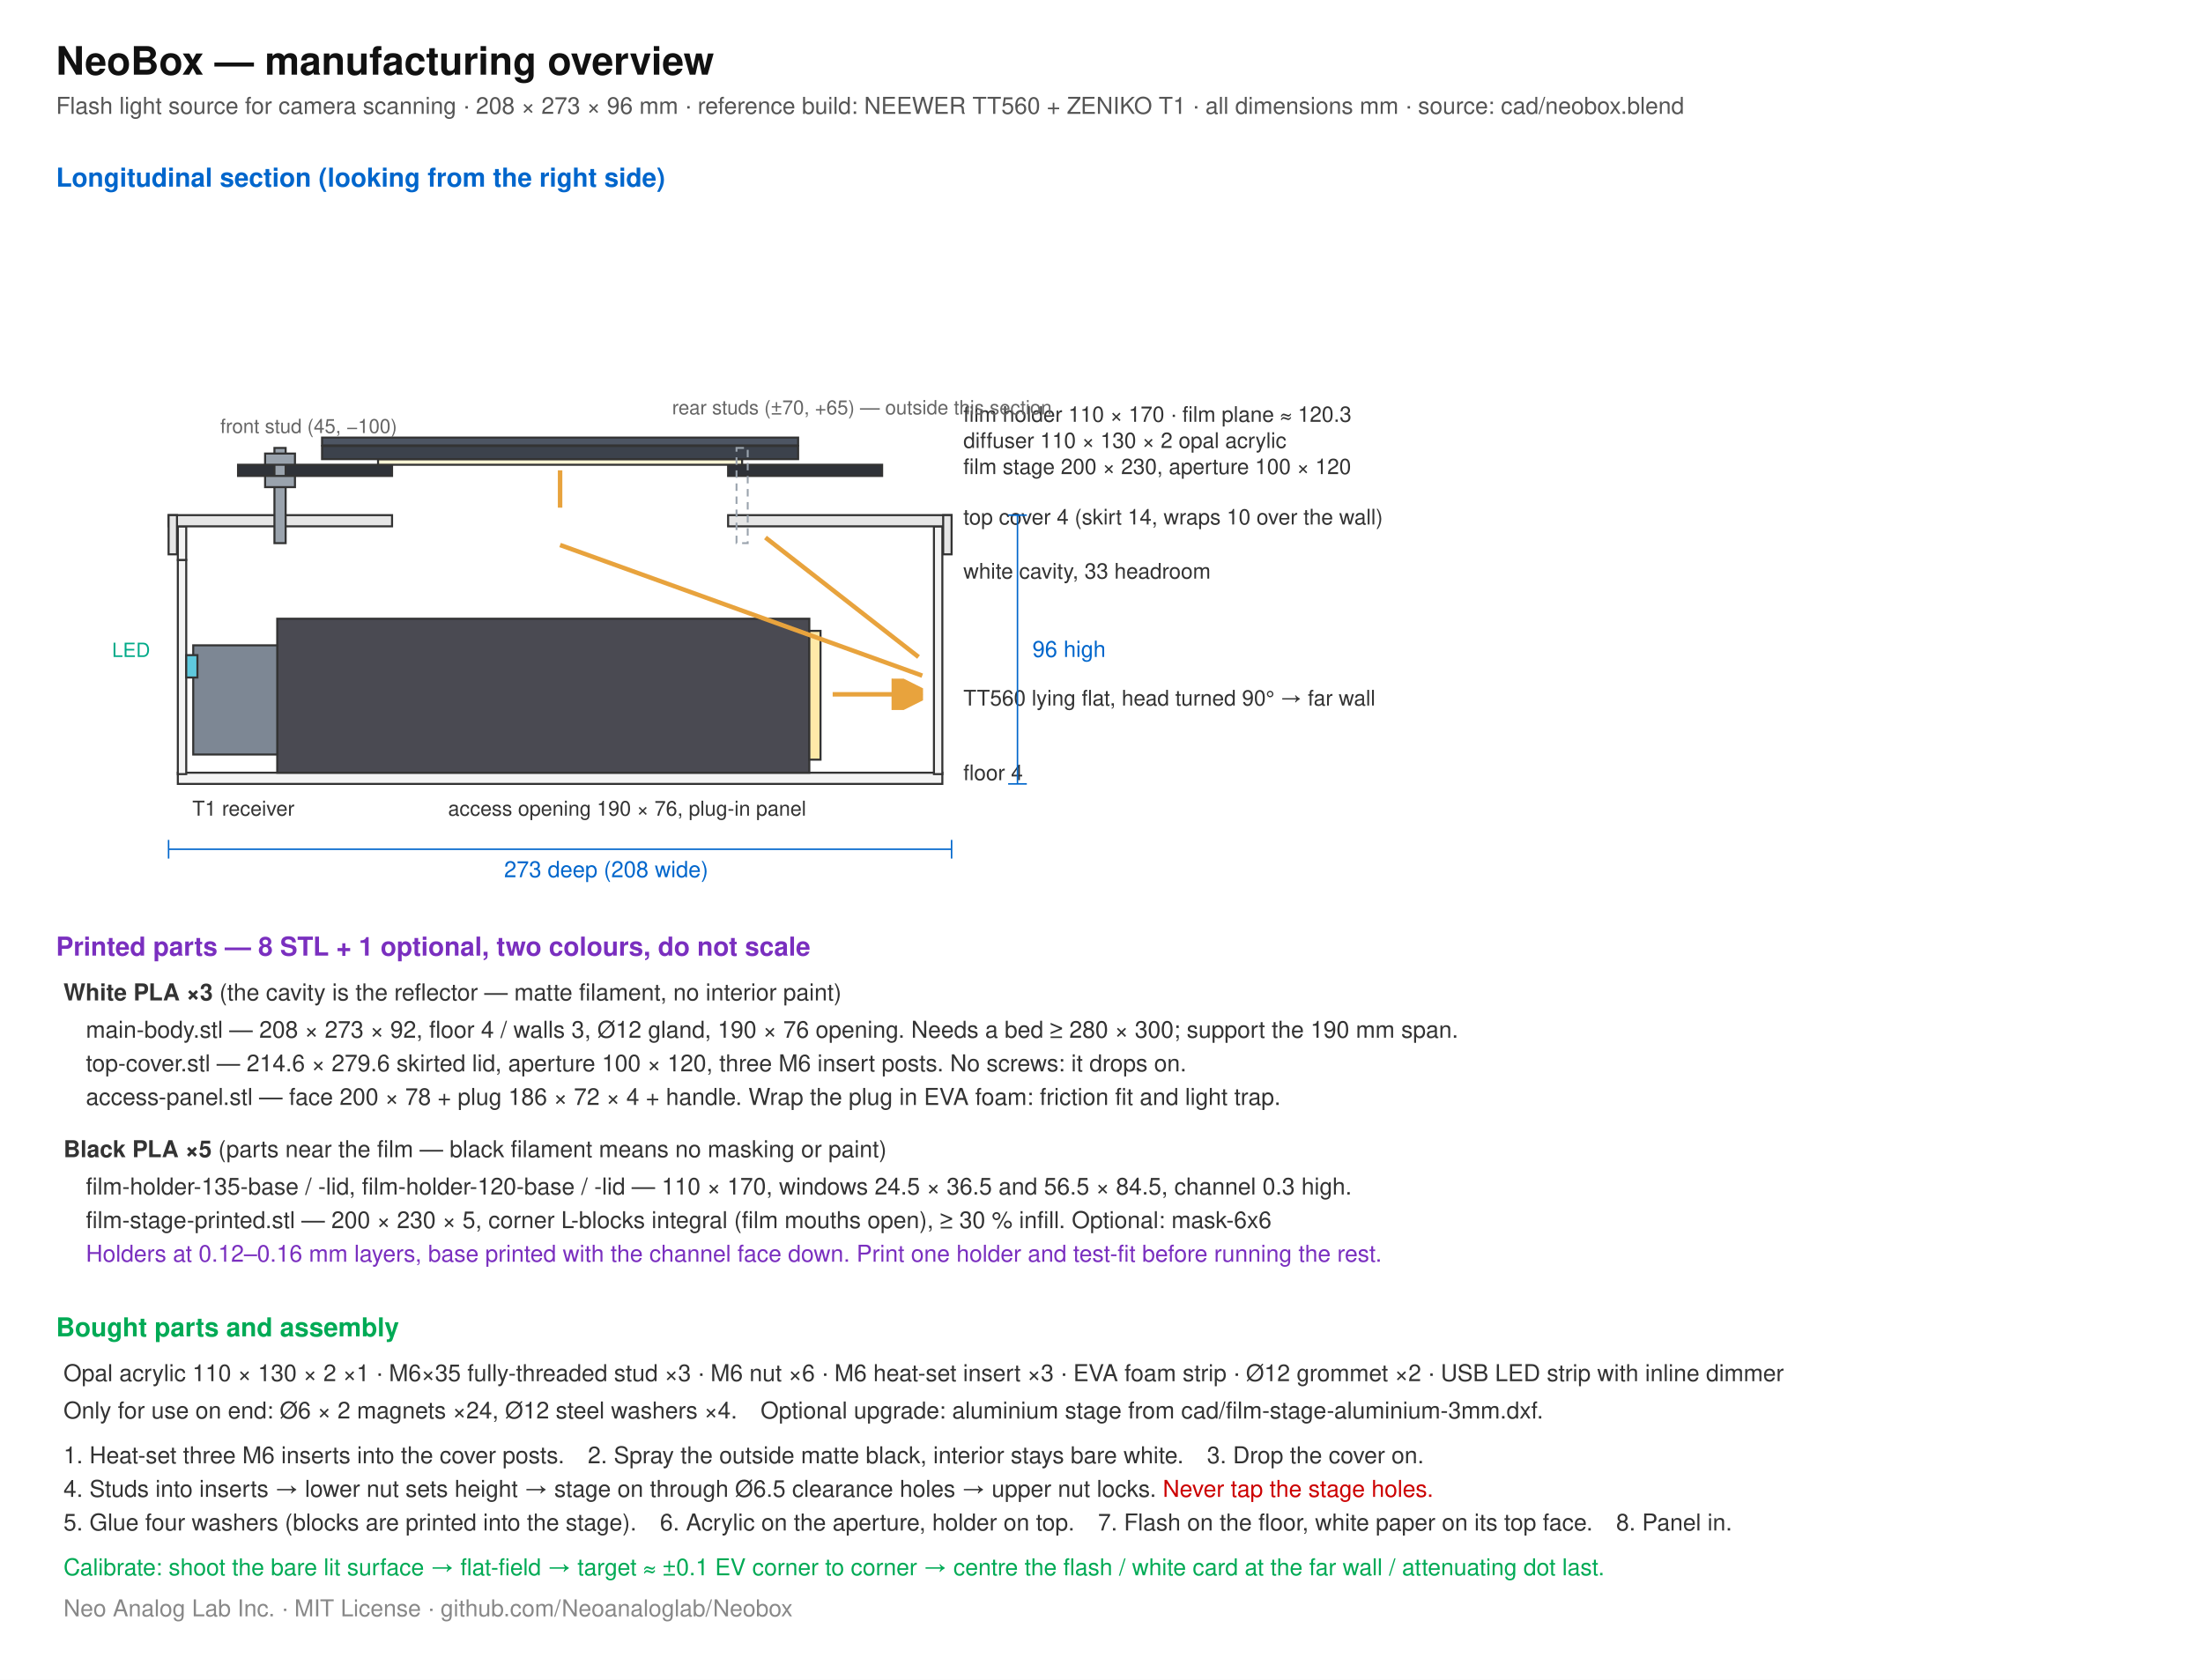
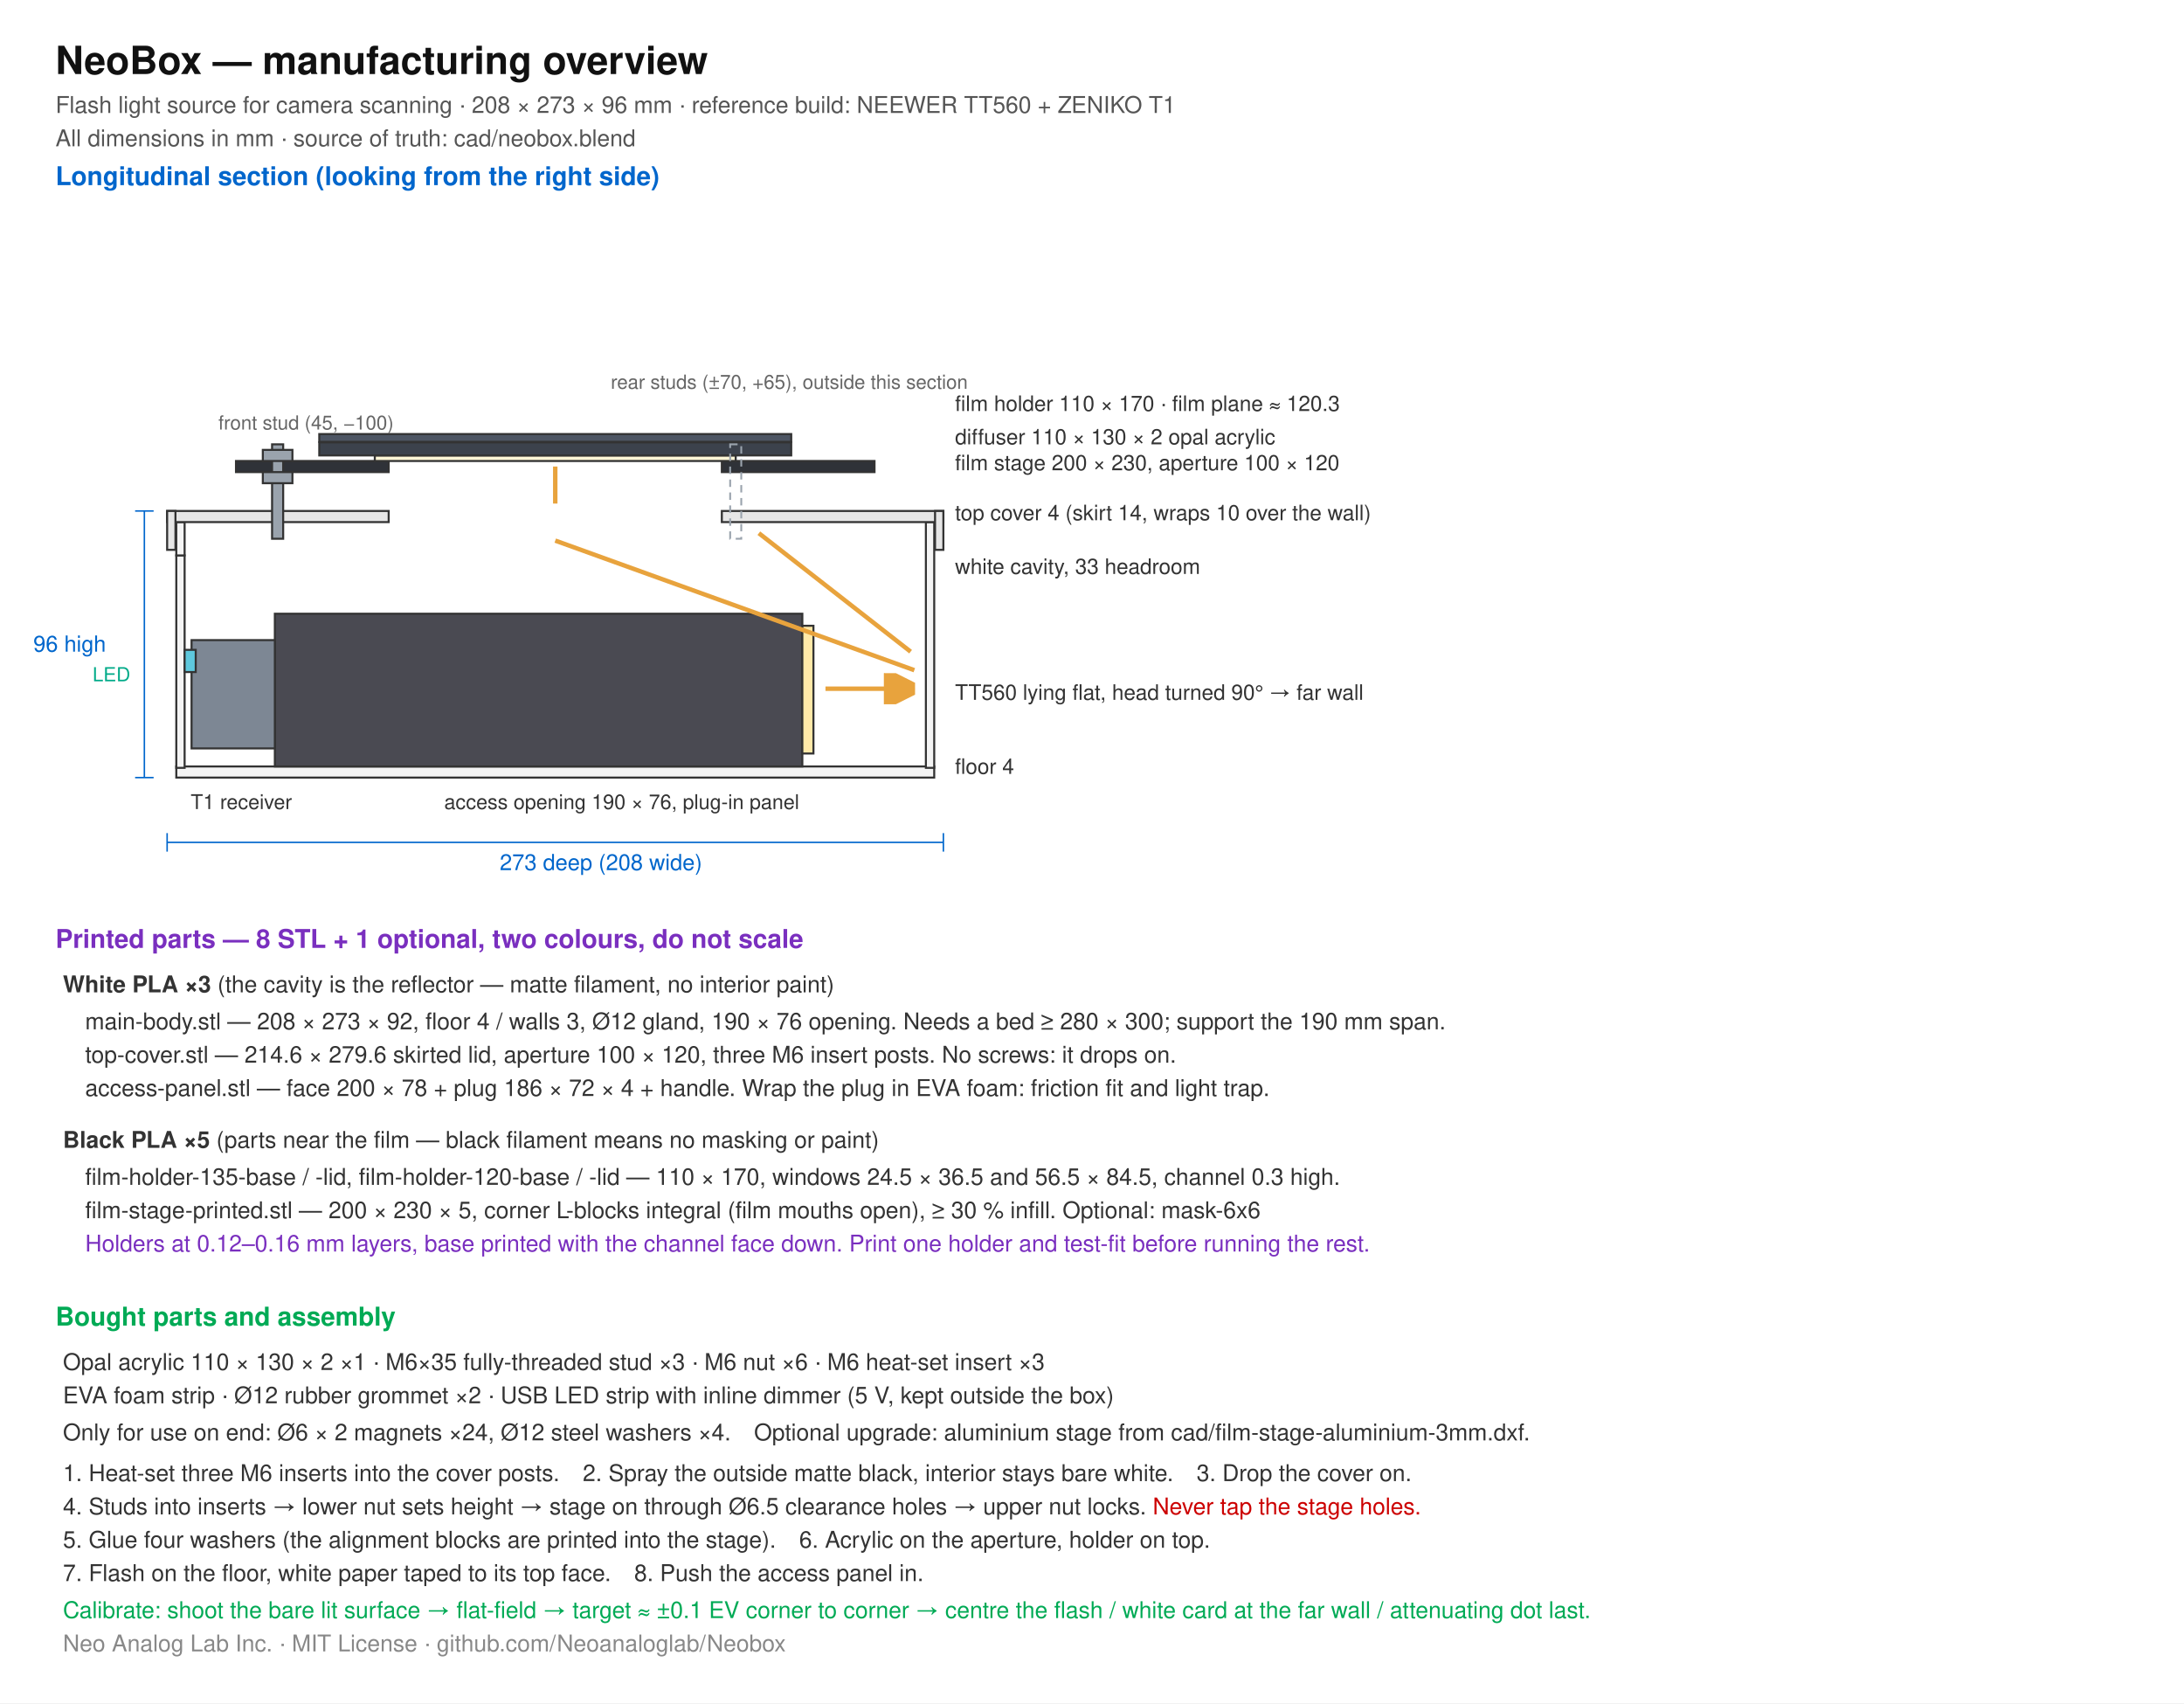
- <svg xmlns="http://www.w3.org/2000/svg" width="1180" height="900" viewBox="0 0 1180 900" font-family="Helvetica, Arial, sans-serif">
-   <rect width="1180" height="900" fill="#ffffff" />
+ <svg xmlns="http://www.w3.org/2000/svg" width="1180" height="920" viewBox="0 0 1180 920" font-family="Helvetica, Arial, sans-serif">
+   <rect width="1180" height="920" fill="#ffffff" />
  <text x="30" y="40" font-size="21" font-weight="bold" fill="#111">NeoBox — manufacturing overview</text>
-   <text x="30" y="61" font-size="12.5" fill="#555">Flash light source for camera scanning · 208 × 273 × 96 mm · reference build: NEEWER TT560 + ZENIKO T1 · all dimensions mm · source: cad/neobox.blend</text>
+   <text x="30" y="61" font-size="12.5" fill="#555">Flash light source for camera scanning · 208 × 273 × 96 mm · reference build: NEEWER TT560 + ZENIKO T1</text>
+   <text x="30" y="79" font-size="12.5" fill="#555">All dimensions in mm · source of truth: cad/neobox.blend</text>
  <text x="30" y="100" font-size="14" font-weight="bold" fill="#06c">Longitudinal section (looking from the right side)</text>
  <g stroke="#333" stroke-width="1.1">
    <rect x="95.25" y="414" width="409.5" height="6" fill="#f4f4f4" />
    <rect x="500.25" y="282" width="4.5" height="132.75" fill="#f4f4f4" />
    <rect x="95.25" y="300" width="4.5" height="114.75" fill="#f4f4f4" />
    <rect x="95.25" y="282" width="4.5" height="18" fill="#f4f4f4" />
    <rect x="90.3" y="276" width="119.7" height="6" fill="#e6e6e6" />
    <rect x="390" y="276" width="119.7" height="6" fill="#e6e6e6" />
    <rect x="90.3" y="276" width="4.5" height="21" fill="#e6e6e6" />
    <rect x="505.2" y="276" width="4.5" height="21" fill="#e6e6e6" />
    <rect x="148.5" y="331.5" width="285" height="82.5" fill="#4a4a52" />
    <rect x="433.5" y="338" width="6" height="69" fill="#ffe9a8" />
    <rect x="103.5" y="345.75" width="45" height="58.5" fill="#7d8794" />
    <rect x="99.75" y="351" width="6" height="12" fill="#5ec8dd" />
    <rect x="127.5" y="249" width="82.5" height="6" fill="#2f3238" />
    <rect x="390" y="249" width="82.5" height="6" fill="#2f3238" />
    <rect x="202.5" y="246" width="195" height="3" fill="#fff6d6" />
    <rect x="172.5" y="238.95" width="255" height="7.05" fill="#3c424c" />
    <rect x="172.5" y="234.45" width="255" height="4.2" fill="#4d5563" />
    <rect x="147" y="240" width="6" height="51" fill="#9aa3ad" />
    <rect x="142" y="255" width="16" height="6" fill="#9aa3ad" />
    <rect x="142" y="243" width="16" height="6" fill="#9aa3ad" />
  </g>
  <g stroke="#9aa3ad" stroke-width="1" stroke-dasharray="4 3" fill="none">
    <rect x="394.5" y="240" width="6" height="51" />
  </g>
  <g stroke="#e8a33d" stroke-width="2.4" fill="none" marker-end="url(#ar)">
    <defs>
      <marker id="ar" markerWidth="7" markerHeight="7" refX="6" refY="3.5" orient="auto">
        <path d="M0,0 L7,3.5 L0,7 z" fill="#e8a33d" />
      </marker>
    </defs>
    <path d="M446,372 L492,372" />
    <path d="M494,362 L300,292" />
    <path d="M492,352 L410,288" />
    <path d="M300,272 L300,252" />
  </g>
  <g font-size="11.5" fill="#333">
    <text x="516" y="418">floor 4</text>
    <text x="516" y="378">TT560 lying flat, head turned 90° → far wall</text>
    <text x="516" y="310">white cavity, 33 headroom</text>
    <text x="516" y="281">top cover 4 (skirt 14, wraps 10 over the wall)</text>
    <text x="516" y="254">film stage 200 × 230, aperture 100 × 120</text>
    <text x="516" y="240">diffuser 110 × 130 × 2 opal acrylic</text>
-     <text x="516" y="226">film holder 110 × 170 · film plane ≈ 120.3</text>
+     <text x="516" y="222">film holder 110 × 170 · film plane ≈ 120.3</text>
    <text x="103" y="437" font-size="11">T1 receiver</text>
    <text x="240" y="437" font-size="11">access opening 190 × 76, plug-in panel</text>
-     <text x="60" y="352" font-size="10.5" fill="#0a8">LED</text>
+     <text x="50" y="368" font-size="10.5" fill="#0a8">LED</text>
    <text x="118" y="232" font-size="10.5" fill="#666">front stud (45, −100)</text>
-     <text x="360" y="222" font-size="10.5" fill="#666">rear studs (±70, +65) — outside this section</text>
+     <text x="330" y="210" font-size="10.5" fill="#666">rear studs (±70, +65), outside this section</text>
  </g>
  <g stroke="#06c" stroke-width="0.8" fill="none">
    <path d="M90.3,455 L509.7,455" />
    <path d="M90.3,450 L90.3,460" />
    <path d="M509.7,450 L509.7,460" />
-     <path d="M545,276 L545,420" />
-     <path d="M540,276 L550,276" />
-     <path d="M540,420 L550,420" />
+     <path d="M78,276 L78,420" />
+     <path d="M73,276 L83,276" />
+     <path d="M73,420 L83,420" />
  </g>
  <text x="270" y="470" font-size="12" fill="#06c">273 deep (208 wide)</text>
-   <text x="553" y="352" font-size="12" fill="#06c">96 high</text>
+   <text x="18" y="352" font-size="12" fill="#06c">96 high</text>
  <text x="30" y="512" font-size="14" font-weight="bold" fill="#7a2fbf">Printed parts — 8 STL + 1 optional, two colours, do not scale</text>
  <g font-size="12.5" fill="#333">
    <text x="34" y="536">
      <tspan font-weight="bold">White PLA ×3</tspan> (the cavity is the reflector — matte filament, no interior paint)</text>
    <text x="46" y="556">main-body.stl — 208 × 273 × 92, floor 4 / walls 3, Ø12 gland, 190 × 76 opening. Needs a bed ≥ 280 × 300; support the 190 mm span.</text>
    <text x="46" y="574">top-cover.stl — 214.6 × 279.6 skirted lid, aperture 100 × 120, three M6 insert posts. No screws: it drops on.</text>
    <text x="46" y="592">access-panel.stl — face 200 × 78 + plug 186 × 72 × 4 + handle. Wrap the plug in EVA foam: friction fit and light trap.</text>
    <text x="34" y="620">
      <tspan font-weight="bold">Black PLA ×5</tspan> (parts near the film — black filament means no masking or paint)</text>
    <text x="46" y="640">film-holder-135-base / -lid, film-holder-120-base / -lid — 110 × 170, windows 24.5 × 36.5 and 56.5 × 84.5, channel 0.3 high.</text>
    <text x="46" y="658">film-stage-printed.stl — 200 × 230 × 5, corner L-blocks integral (film mouths open), ≥ 30 % infill.  Optional: mask-6x6</text>
    <text x="46" y="676" fill="#7a2fbf">Holders at 0.12–0.16 mm layers, base printed with the channel face down. Print one holder and test-fit before running the rest.</text>
  </g>
  <text x="30" y="716" font-size="14" font-weight="bold" fill="#0a5">Bought parts and assembly</text>
  <g font-size="12.5" fill="#333">
-     <text x="34" y="740">Opal acrylic 110 × 130 × 2 ×1 · M6×35 fully-threaded stud ×3 · M6 nut ×6 · M6 heat-set insert ×3 · EVA foam strip · Ø12 grommet ×2 · USB LED strip with inline dimmer</text>
-     <text x="34" y="760">Only for use on end: Ø6 × 2 magnets ×24, Ø12 steel washers ×4.　Optional upgrade: aluminium stage from cad/film-stage-aluminium-3mm.dxf.</text>
-     <text x="34" y="784">1. Heat-set three M6 inserts into the cover posts.　2. Spray the outside matte black, interior stays bare white.　3. Drop the cover on.</text>
-     <text x="34" y="802">4. Studs into inserts → lower nut sets height → stage on through Ø6.5 clearance holes → upper nut locks. <tspan fill="#c00">Never tap the stage holes.</tspan>
+     <text x="34" y="740">Opal acrylic 110 × 130 × 2 ×1 · M6×35 fully-threaded stud ×3 · M6 nut ×6 · M6 heat-set insert ×3</text>
+     <text x="34" y="758">EVA foam strip · Ø12 rubber grommet ×2 · USB LED strip with inline dimmer (5 V, kept outside the box)</text>
+     <text x="34" y="778">Only for use on end: Ø6 × 2 magnets ×24, Ø12 steel washers ×4.　Optional upgrade: aluminium stage from cad/film-stage-aluminium-3mm.dxf.</text>
+     <text x="34" y="800">1. Heat-set three M6 inserts into the cover posts.　2. Spray the outside matte black, interior stays bare white.　3. Drop the cover on.</text>
+     <text x="34" y="818">4. Studs into inserts → lower nut sets height → stage on through Ø6.5 clearance holes → upper nut locks. <tspan fill="#c00">Never tap the stage holes.</tspan>
    </text>
-     <text x="34" y="820">5. Glue four washers (blocks are printed into the stage).　6. Acrylic on the aperture, holder on top.　7. Flash on the floor, white paper on its top face.　8. Panel in.</text>
-     <text x="34" y="844" fill="#0a5">Calibrate: shoot the bare lit surface → flat-field → target ≈ ±0.1 EV corner to corner → centre the flash / white card at the far wall / attenuating dot last.</text>
-     <text x="34" y="866" fill="#888">Neo Analog Lab Inc. · MIT License · github.com/Neoanaloglab/Neobox</text>
+     <text x="34" y="836">5. Glue four washers (the alignment blocks are printed into the stage).　6. Acrylic on the aperture, holder on top.</text>
+     <text x="34" y="854">7. Flash on the floor, white paper taped to its top face.　8. Push the access panel in.</text>
+     <text x="34" y="874" fill="#0a5">Calibrate: shoot the bare lit surface → flat-field → target ≈ ±0.1 EV corner to corner → centre the flash / white card at the far wall / attenuating dot last.</text>
+     <text x="34" y="892" fill="#888">Neo Analog Lab Inc. · MIT License · github.com/Neoanaloglab/Neobox</text>
  </g>
</svg>
